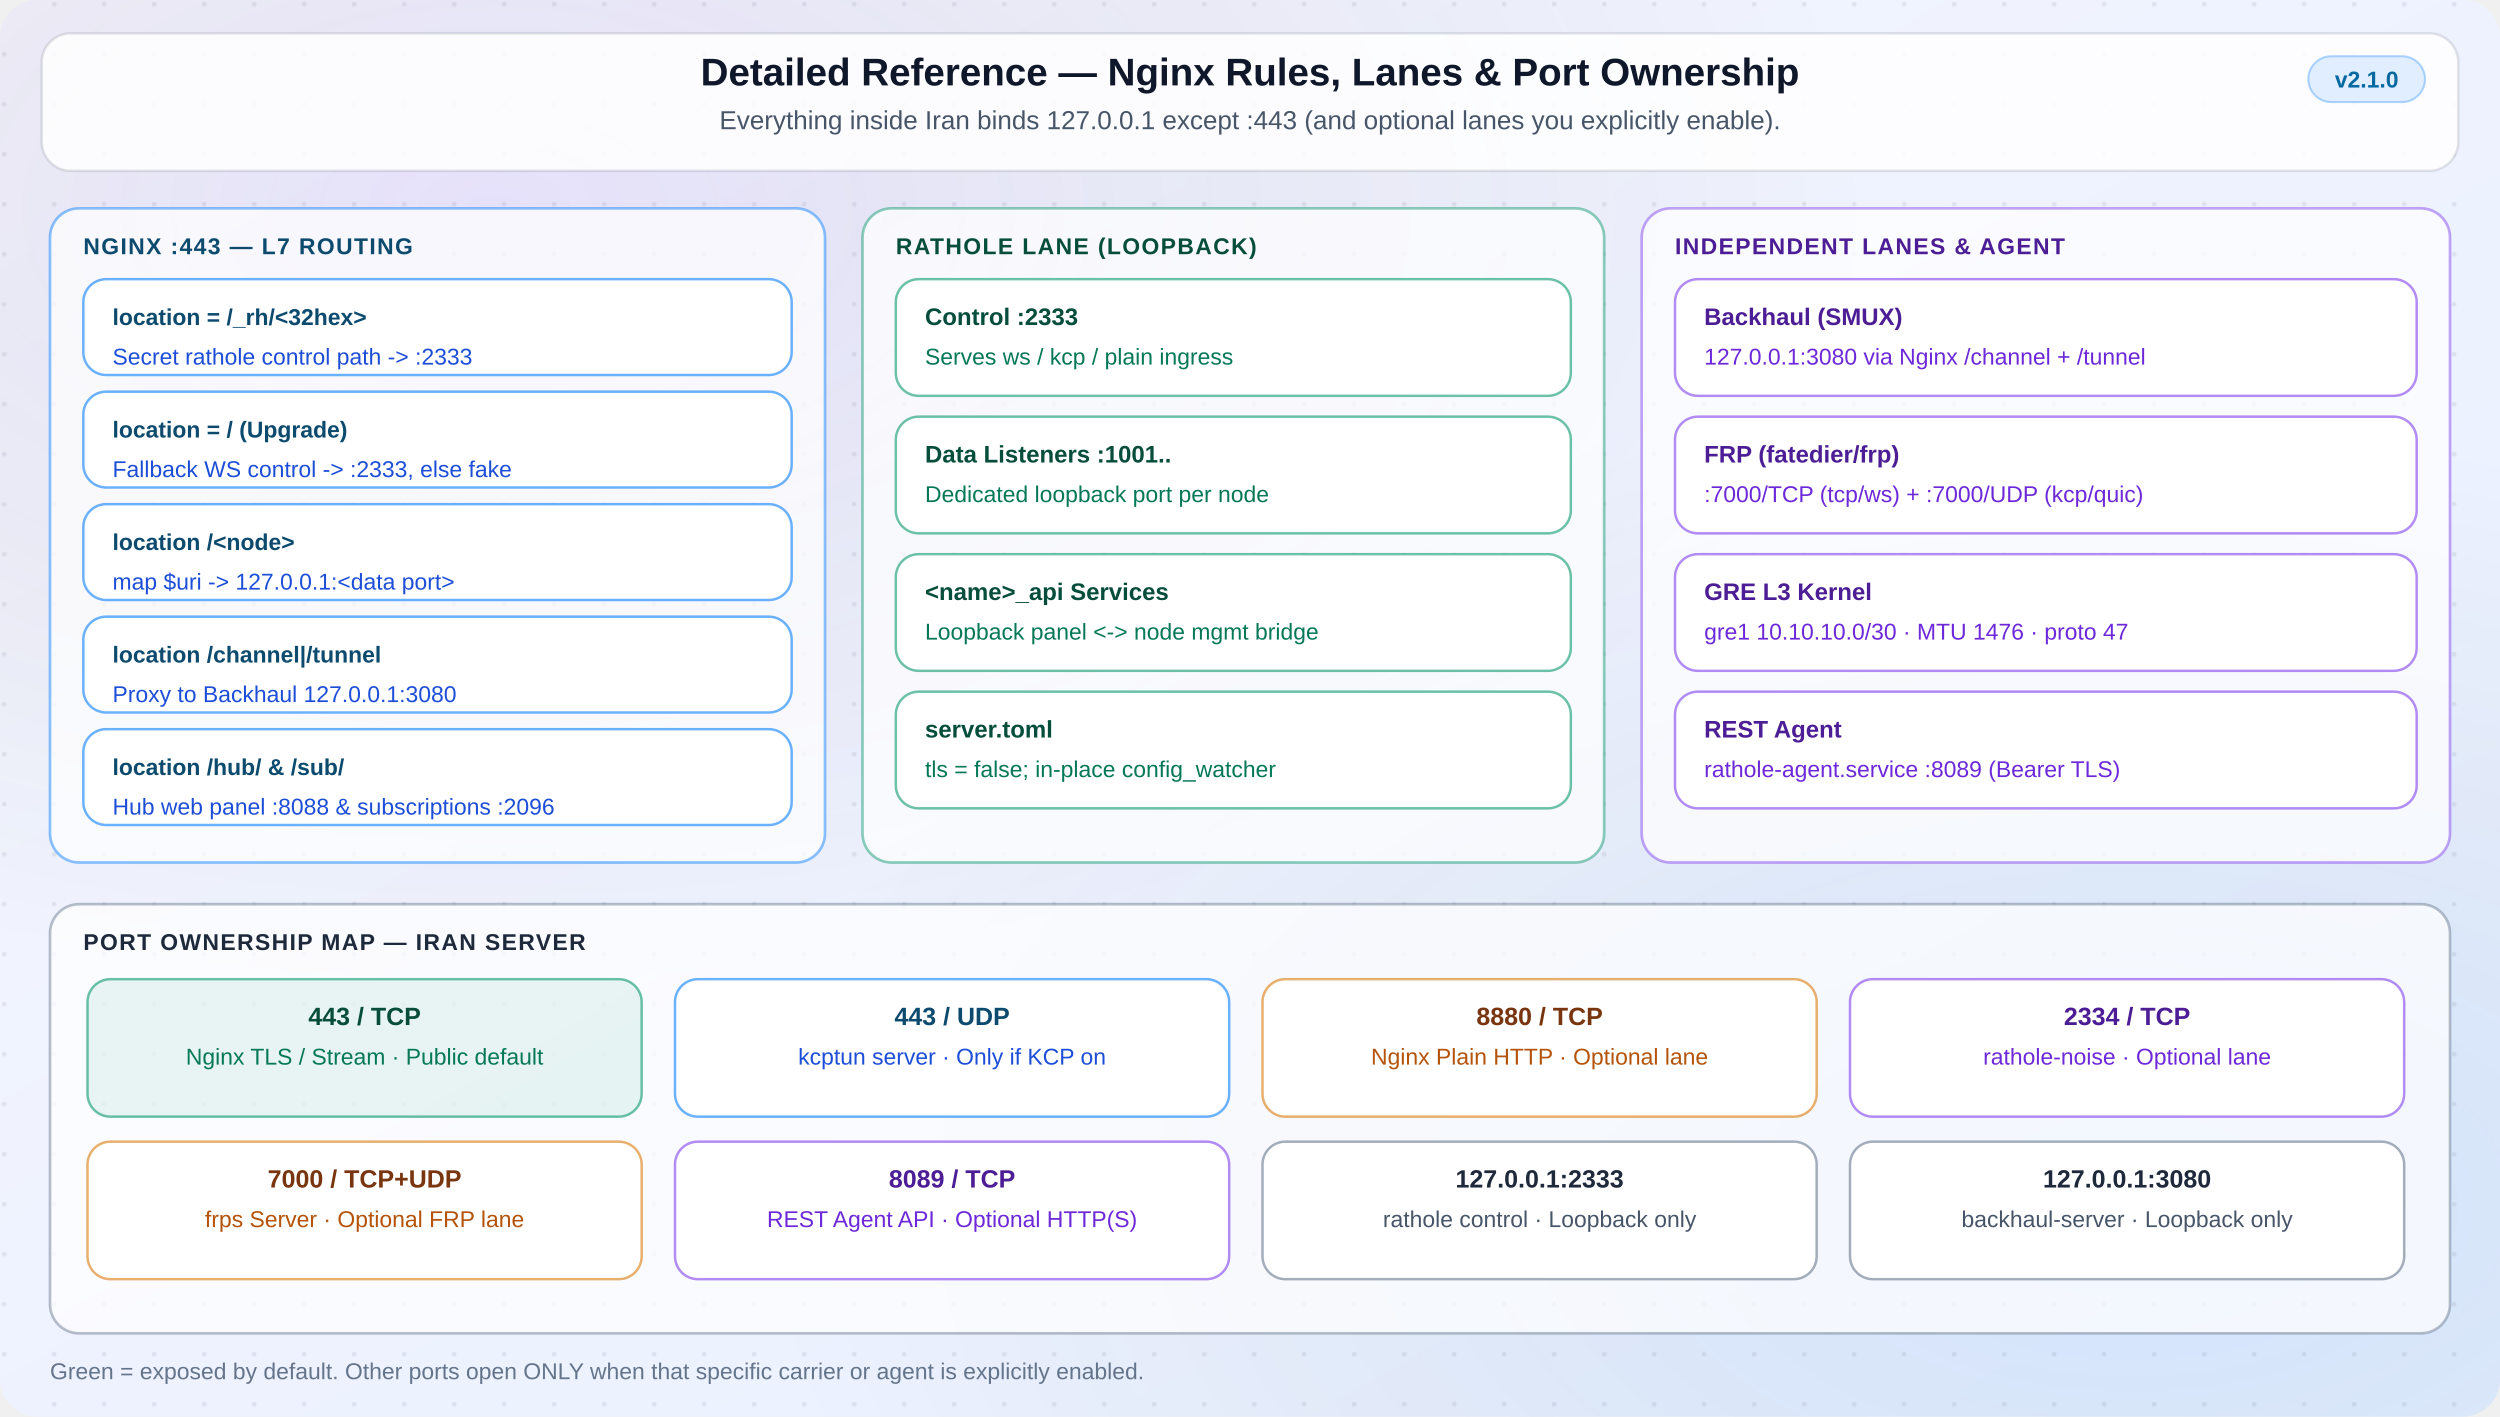
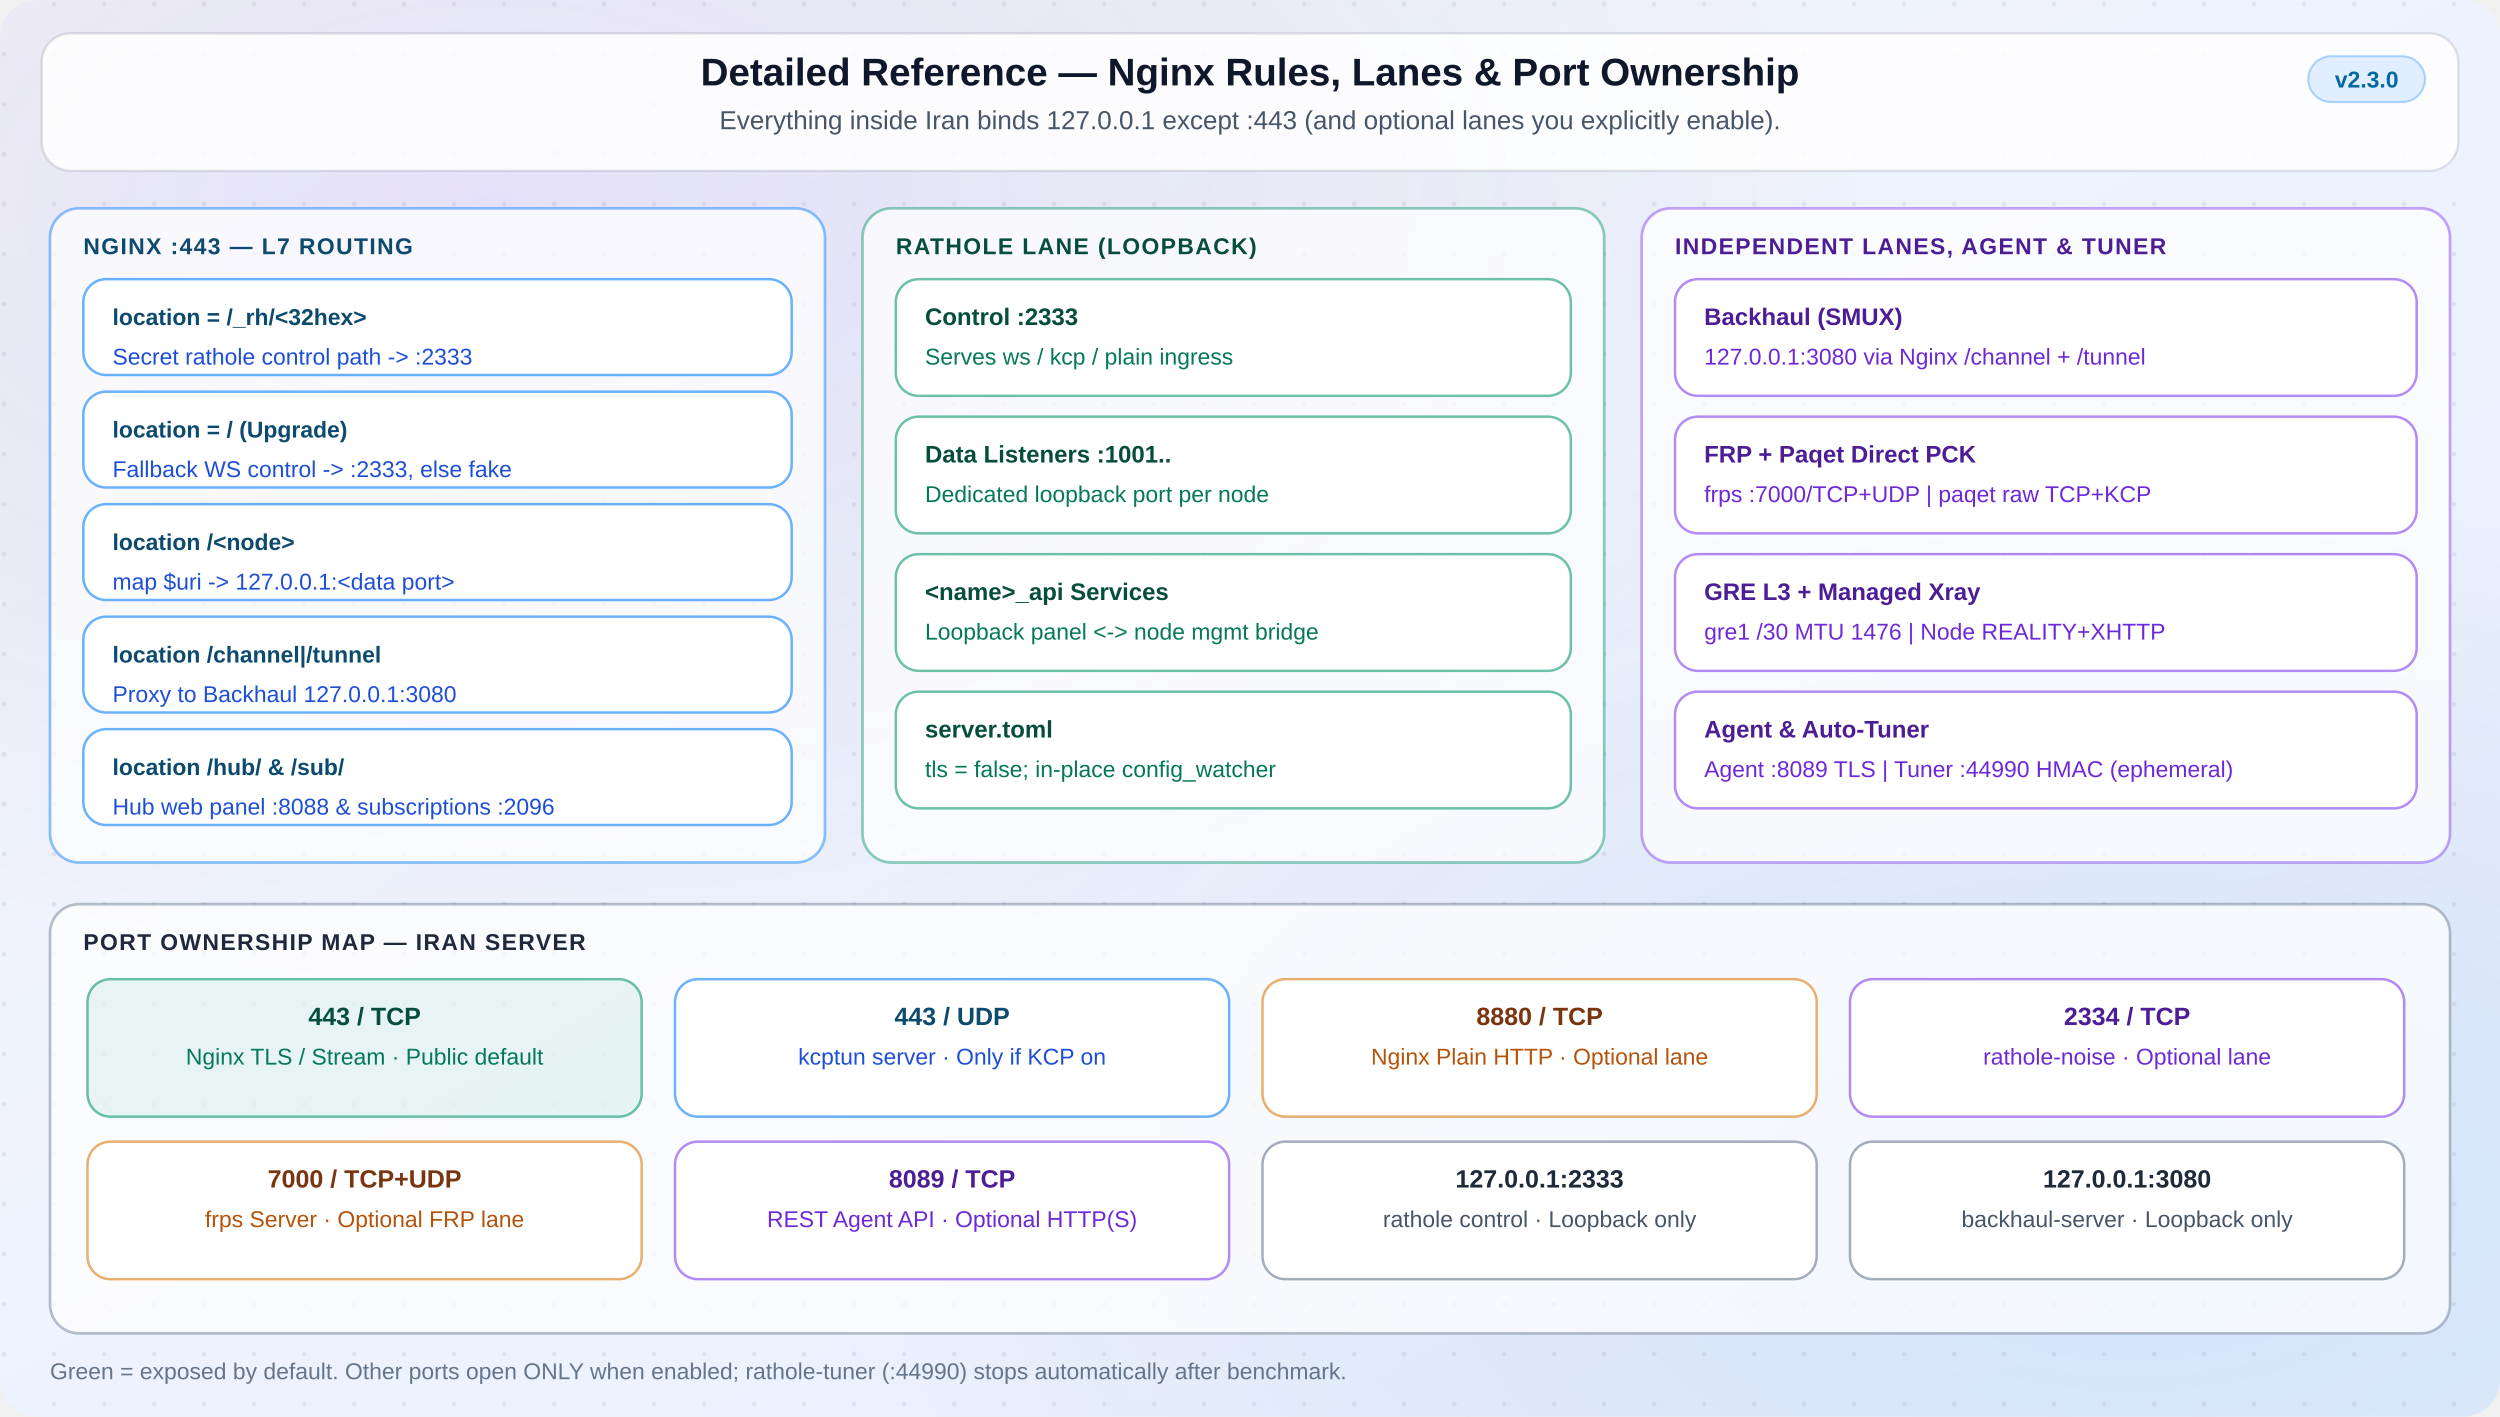
<svg xmlns="http://www.w3.org/2000/svg" viewBox="0 0 1200 680" width="1200" height="680" font-family="Segoe UI, system-ui, -apple-system, Arial, sans-serif">
  <defs>
    <linearGradient id="bgGrad" x1="0%" y1="0%" x2="100%" y2="100%">
      <stop offset="0%" stop-color="#f6f8fc" />
      <stop offset="52%" stop-color="#eef2ff" />
      <stop offset="100%" stop-color="#e8f1ff" />
    </linearGradient>
    <radialGradient id="orbA" cx="20%" cy="15%" r="55%">
      <stop offset="0%" stop-color="rgba(124,58,237,0.11)" />
      <stop offset="100%" stop-color="rgba(0,0,0,0)" />
    </radialGradient>
    <radialGradient id="orbB" cx="85%" cy="85%" r="55%">
      <stop offset="0%" stop-color="rgba(0,122,255,0.10)" />
      <stop offset="100%" stop-color="rgba(0,0,0,0)" />
    </radialGradient>
    <pattern id="dotGrid" width="24" height="24" patternUnits="userSpaceOnUse">
      <circle cx="2" cy="2" r="1.15" fill="rgba(71,85,105,0.10)" />
    </pattern>
    <marker id="arr" viewBox="0 0 10 10" refX="8.5" refY="5" markerWidth="6.5" markerHeight="6.5" orient="auto">
      <path d="M0,1 L9,5 L0,9 z" fill="#0284c7" />
    </marker>
    <marker id="arrV" viewBox="0 0 10 10" refX="8.5" refY="5" markerWidth="6.5" markerHeight="6.5" orient="auto">
      <path d="M0,1 L9,5 L0,9 z" fill="#7c3aed" />
    </marker>
    <marker id="arrG" viewBox="0 0 10 10" refX="8.5" refY="5" markerWidth="6.5" markerHeight="6.5" orient="auto">
      <path d="M0,1 L9,5 L0,9 z" fill="#059669" />
    </marker>
    <marker id="arrR" viewBox="0 0 10 10" refX="8.5" refY="5" markerWidth="6.5" markerHeight="6.5" orient="auto">
      <path d="M0,1 L9,5 L0,9 z" fill="#dc2626" />
    </marker>
    <marker id="arrN" viewBox="0 0 10 10" refX="8.5" refY="5" markerWidth="6.5" markerHeight="6.5" orient="auto">
      <path d="M0,1 L9,5 L0,9 z" fill="#475569" />
    </marker>
  </defs>
  <rect x="0" y="0" width="1200" height="680" rx="18" fill="url(#bgGrad)" />
  <rect x="0" y="0" width="1200" height="680" rx="18" fill="url(#orbA)" />
  <rect x="0" y="0" width="1200" height="680" rx="18" fill="url(#orbB)" />
  <rect x="0" y="0" width="1200" height="680" rx="18" fill="url(#dotGrid)" />
  <rect x="20" y="16" width="1160" height="66" rx="14" fill="rgba(255,255,255,0.86)" stroke="rgba(15,23,42,0.11)" stroke-width="1.2" />
  <text x="600.0" y="41" text-anchor="middle" fill="#0f172a" font-size="18.5" font-weight="700">Detailed Reference — Nginx Rules, Lanes &amp; Port Ownership</text>
  <text x="600.0" y="62" text-anchor="middle" fill="#475569" font-size="12.5">Everything inside Iran binds 127.0.0.1 except :443 (and optional lanes you explicitly enable).</text>
  <rect x="1108" y="27" width="56" height="22" rx="11" fill="rgba(0,122,255,0.11)" stroke="rgba(0,122,255,0.30)" stroke-width="1" />
-   <text x="1136" y="42" text-anchor="middle" fill="#0369a1" font-size="11" font-weight="700">v2.1.0</text>
+   <text x="1136" y="42" text-anchor="middle" fill="#0369a1" font-size="11" font-weight="700">v2.3.0</text>
  <rect x="24" y="100" width="372" height="314" rx="14" fill="rgba(255,255,255,0.72)" stroke="#007aff" stroke-opacity="0.45" stroke-width="1.3" />
  <text x="40" y="122" font-size="11" font-weight="700" letter-spacing="0.06em" fill="#0c4a6e">NGINX :443 — L7 ROUTING</text>
  <rect x="40" y="134" width="340" height="46" rx="11" fill="#ffffff" stroke="#007aff" stroke-opacity="0.58" stroke-width="1.2" />
  <text x="54" y="156" text-anchor="start" font-size="11" font-weight="700" fill="#0c4a6e">location = /_rh/&lt;32hex&gt;</text>
  <text x="54" y="175" text-anchor="start" font-size="11" fill="#1d4ed8">Secret rathole control path -&gt; :2333</text>
  <rect x="40" y="188" width="340" height="46" rx="11" fill="#ffffff" stroke="#007aff" stroke-opacity="0.58" stroke-width="1.2" />
  <text x="54" y="210" text-anchor="start" font-size="11" font-weight="700" fill="#0c4a6e">location = / (Upgrade)</text>
  <text x="54" y="229" text-anchor="start" font-size="11" fill="#1d4ed8">Fallback WS control -&gt; :2333, else fake</text>
  <rect x="40" y="242" width="340" height="46" rx="11" fill="#ffffff" stroke="#007aff" stroke-opacity="0.58" stroke-width="1.2" />
  <text x="54" y="264" text-anchor="start" font-size="11" font-weight="700" fill="#0c4a6e">location /&lt;node&gt;</text>
  <text x="54" y="283" text-anchor="start" font-size="11" fill="#1d4ed8">map $uri -&gt; 127.0.0.1:&lt;data port&gt;</text>
  <rect x="40" y="296" width="340" height="46" rx="11" fill="#ffffff" stroke="#007aff" stroke-opacity="0.58" stroke-width="1.2" />
  <text x="54" y="318" text-anchor="start" font-size="11" font-weight="700" fill="#0c4a6e">location /channel|/tunnel</text>
  <text x="54" y="337" text-anchor="start" font-size="11" fill="#1d4ed8">Proxy to Backhaul 127.0.0.1:3080</text>
  <rect x="40" y="350" width="340" height="46" rx="11" fill="#ffffff" stroke="#007aff" stroke-opacity="0.58" stroke-width="1.2" />
  <text x="54" y="372" text-anchor="start" font-size="11" font-weight="700" fill="#0c4a6e">location /hub/ &amp; /sub/</text>
  <text x="54" y="391" text-anchor="start" font-size="11" fill="#1d4ed8">Hub web panel :8088 &amp; subscriptions :2096</text>
  <rect x="414" y="100" width="356" height="314" rx="14" fill="rgba(255,255,255,0.72)" stroke="#059669" stroke-opacity="0.45" stroke-width="1.3" />
  <text x="430" y="122" font-size="11" font-weight="700" letter-spacing="0.06em" fill="#064e3b">RATHOLE LANE (LOOPBACK)</text>
  <rect x="430" y="134" width="324" height="56" rx="11" fill="#ffffff" stroke="#059669" stroke-opacity="0.58" stroke-width="1.2" />
  <text x="444" y="156" text-anchor="start" font-size="11.5" font-weight="700" fill="#064e3b">Control :2333</text>
  <text x="444" y="175" text-anchor="start" font-size="11" fill="#047857">Serves ws / kcp / plain ingress</text>
  <rect x="430" y="200" width="324" height="56" rx="11" fill="#ffffff" stroke="#059669" stroke-opacity="0.58" stroke-width="1.2" />
  <text x="444" y="222" text-anchor="start" font-size="11.5" font-weight="700" fill="#064e3b">Data Listeners :1001..</text>
  <text x="444" y="241" text-anchor="start" font-size="11" fill="#047857">Dedicated loopback port per node</text>
  <rect x="430" y="266" width="324" height="56" rx="11" fill="#ffffff" stroke="#059669" stroke-opacity="0.58" stroke-width="1.2" />
  <text x="444" y="288" text-anchor="start" font-size="11.5" font-weight="700" fill="#064e3b">&lt;name&gt;_api Services</text>
  <text x="444" y="307" text-anchor="start" font-size="11" fill="#047857">Loopback panel &lt;-&gt; node mgmt bridge</text>
  <rect x="430" y="332" width="324" height="56" rx="11" fill="#ffffff" stroke="#059669" stroke-opacity="0.58" stroke-width="1.2" />
  <text x="444" y="354" text-anchor="start" font-size="11.5" font-weight="700" fill="#064e3b">server.toml</text>
  <text x="444" y="373" text-anchor="start" font-size="11" fill="#047857">tls = false; in-place config_watcher</text>
  <rect x="788" y="100" width="388" height="314" rx="14" fill="rgba(255,255,255,0.72)" stroke="#7c3aed" stroke-opacity="0.45" stroke-width="1.3" />
-   <text x="804" y="122" font-size="11" font-weight="700" letter-spacing="0.06em" fill="#4c1d95">INDEPENDENT LANES &amp; AGENT</text>
+   <text x="804" y="122" font-size="11" font-weight="700" letter-spacing="0.06em" fill="#4c1d95">INDEPENDENT LANES, AGENT &amp; TUNER</text>
  <rect x="804" y="134" width="356" height="56" rx="11" fill="#ffffff" stroke="#7c3aed" stroke-opacity="0.58" stroke-width="1.2" />
  <text x="818" y="156" text-anchor="start" font-size="11.5" font-weight="700" fill="#4c1d95">Backhaul (SMUX)</text>
  <text x="818" y="175" text-anchor="start" font-size="11" fill="#6d28d9">127.0.0.1:3080 via Nginx /channel + /tunnel</text>
  <rect x="804" y="200" width="356" height="56" rx="11" fill="#ffffff" stroke="#7c3aed" stroke-opacity="0.58" stroke-width="1.2" />
-   <text x="818" y="222" text-anchor="start" font-size="11.5" font-weight="700" fill="#4c1d95">FRP (fatedier/frp)</text>
-   <text x="818" y="241" text-anchor="start" font-size="11" fill="#6d28d9">:7000/TCP (tcp/ws) + :7000/UDP (kcp/quic)</text>
+   <text x="818" y="222" text-anchor="start" font-size="11.5" font-weight="700" fill="#4c1d95">FRP + Paqet Direct PCK</text>
+   <text x="818" y="241" text-anchor="start" font-size="11" fill="#6d28d9">frps :7000/TCP+UDP | paqet raw TCP+KCP</text>
  <rect x="804" y="266" width="356" height="56" rx="11" fill="#ffffff" stroke="#7c3aed" stroke-opacity="0.58" stroke-width="1.2" />
-   <text x="818" y="288" text-anchor="start" font-size="11.5" font-weight="700" fill="#4c1d95">GRE L3 Kernel</text>
-   <text x="818" y="307" text-anchor="start" font-size="11" fill="#6d28d9">gre1 10.10.10.0/30 · MTU 1476 · proto 47</text>
+   <text x="818" y="288" text-anchor="start" font-size="11.5" font-weight="700" fill="#4c1d95">GRE L3 + Managed Xray</text>
+   <text x="818" y="307" text-anchor="start" font-size="11" fill="#6d28d9">gre1 /30 MTU 1476 | Node REALITY+XHTTP</text>
  <rect x="804" y="332" width="356" height="56" rx="11" fill="#ffffff" stroke="#7c3aed" stroke-opacity="0.58" stroke-width="1.2" />
-   <text x="818" y="354" text-anchor="start" font-size="11.5" font-weight="700" fill="#4c1d95">REST Agent</text>
-   <text x="818" y="373" text-anchor="start" font-size="11" fill="#6d28d9">rathole-agent.service :8089 (Bearer TLS)</text>
+   <text x="818" y="354" text-anchor="start" font-size="11.5" font-weight="700" fill="#4c1d95">Agent &amp; Auto-Tuner</text>
+   <text x="818" y="373" text-anchor="start" font-size="11" fill="#6d28d9">Agent :8089 TLS | Tuner :44990 HMAC (ephemeral)</text>
  <rect x="24" y="434" width="1152" height="206" rx="14" fill="rgba(255,255,255,0.72)" stroke="#64748b" stroke-opacity="0.45" stroke-width="1.3" />
  <text x="40" y="456" font-size="11" font-weight="700" letter-spacing="0.06em" fill="#1e293b">PORT OWNERSHIP MAP — IRAN SERVER</text>
  <rect x="42" y="470" width="266" height="66" rx="11" fill="rgba(5,150,105,0.08)" stroke="#059669" stroke-opacity="0.58" stroke-width="1.2" />
  <text x="175.0" y="492" text-anchor="middle" font-size="12" font-weight="700" fill="#064e3b">443 / TCP</text>
  <text x="175.0" y="511" text-anchor="middle" font-size="11" fill="#047857">Nginx TLS / Stream · Public default</text>
  <rect x="324" y="470" width="266" height="66" rx="11" fill="#ffffff" stroke="#007aff" stroke-opacity="0.58" stroke-width="1.2" />
  <text x="457.0" y="492" text-anchor="middle" font-size="12" font-weight="700" fill="#0c4a6e">443 / UDP</text>
  <text x="457.0" y="511" text-anchor="middle" font-size="11" fill="#1d4ed8">kcptun server · Only if KCP on</text>
  <rect x="606" y="470" width="266" height="66" rx="11" fill="#ffffff" stroke="#d97706" stroke-opacity="0.58" stroke-width="1.2" />
  <text x="739.0" y="492" text-anchor="middle" font-size="12" font-weight="700" fill="#78350f">8880 / TCP</text>
  <text x="739.0" y="511" text-anchor="middle" font-size="11" fill="#b45309">Nginx Plain HTTP · Optional lane</text>
  <rect x="888" y="470" width="266" height="66" rx="11" fill="#ffffff" stroke="#7c3aed" stroke-opacity="0.58" stroke-width="1.2" />
  <text x="1021.0" y="492" text-anchor="middle" font-size="12" font-weight="700" fill="#4c1d95">2334 / TCP</text>
  <text x="1021.0" y="511" text-anchor="middle" font-size="11" fill="#6d28d9">rathole-noise · Optional lane</text>
  <rect x="42" y="548" width="266" height="66" rx="11" fill="#ffffff" stroke="#d97706" stroke-opacity="0.58" stroke-width="1.2" />
  <text x="175.0" y="570" text-anchor="middle" font-size="12" font-weight="700" fill="#78350f">7000 / TCP+UDP</text>
  <text x="175.0" y="589" text-anchor="middle" font-size="11" fill="#b45309">frps Server · Optional FRP lane</text>
  <rect x="324" y="548" width="266" height="66" rx="11" fill="#ffffff" stroke="#7c3aed" stroke-opacity="0.58" stroke-width="1.2" />
  <text x="457.0" y="570" text-anchor="middle" font-size="12" font-weight="700" fill="#4c1d95">8089 / TCP</text>
  <text x="457.0" y="589" text-anchor="middle" font-size="11" fill="#6d28d9">REST Agent API · Optional HTTP(S)</text>
  <rect x="606" y="548" width="266" height="66" rx="11" fill="#ffffff" stroke="#64748b" stroke-opacity="0.58" stroke-width="1.2" />
  <text x="739.0" y="570" text-anchor="middle" font-size="12" font-weight="700" fill="#1e293b">127.0.0.1:2333</text>
  <text x="739.0" y="589" text-anchor="middle" font-size="11" fill="#475569">rathole control · Loopback only</text>
  <rect x="888" y="548" width="266" height="66" rx="11" fill="#ffffff" stroke="#64748b" stroke-opacity="0.58" stroke-width="1.2" />
  <text x="1021.0" y="570" text-anchor="middle" font-size="12" font-weight="700" fill="#1e293b">127.0.0.1:3080</text>
  <text x="1021.0" y="589" text-anchor="middle" font-size="11" fill="#475569">backhaul-server · Loopback only</text>
-   <text x="24" y="662" text-anchor="start" font-size="11" font-weight="500" fill="#64748b">Green = exposed by default. Other ports open ONLY when that specific carrier or agent is explicitly enabled.</text>
+   <text x="24" y="662" text-anchor="start" font-size="11" font-weight="500" fill="#64748b">Green = exposed by default. Other ports open ONLY when enabled; rathole-tuner (:44990) stops automatically after benchmark.</text>
</svg>
